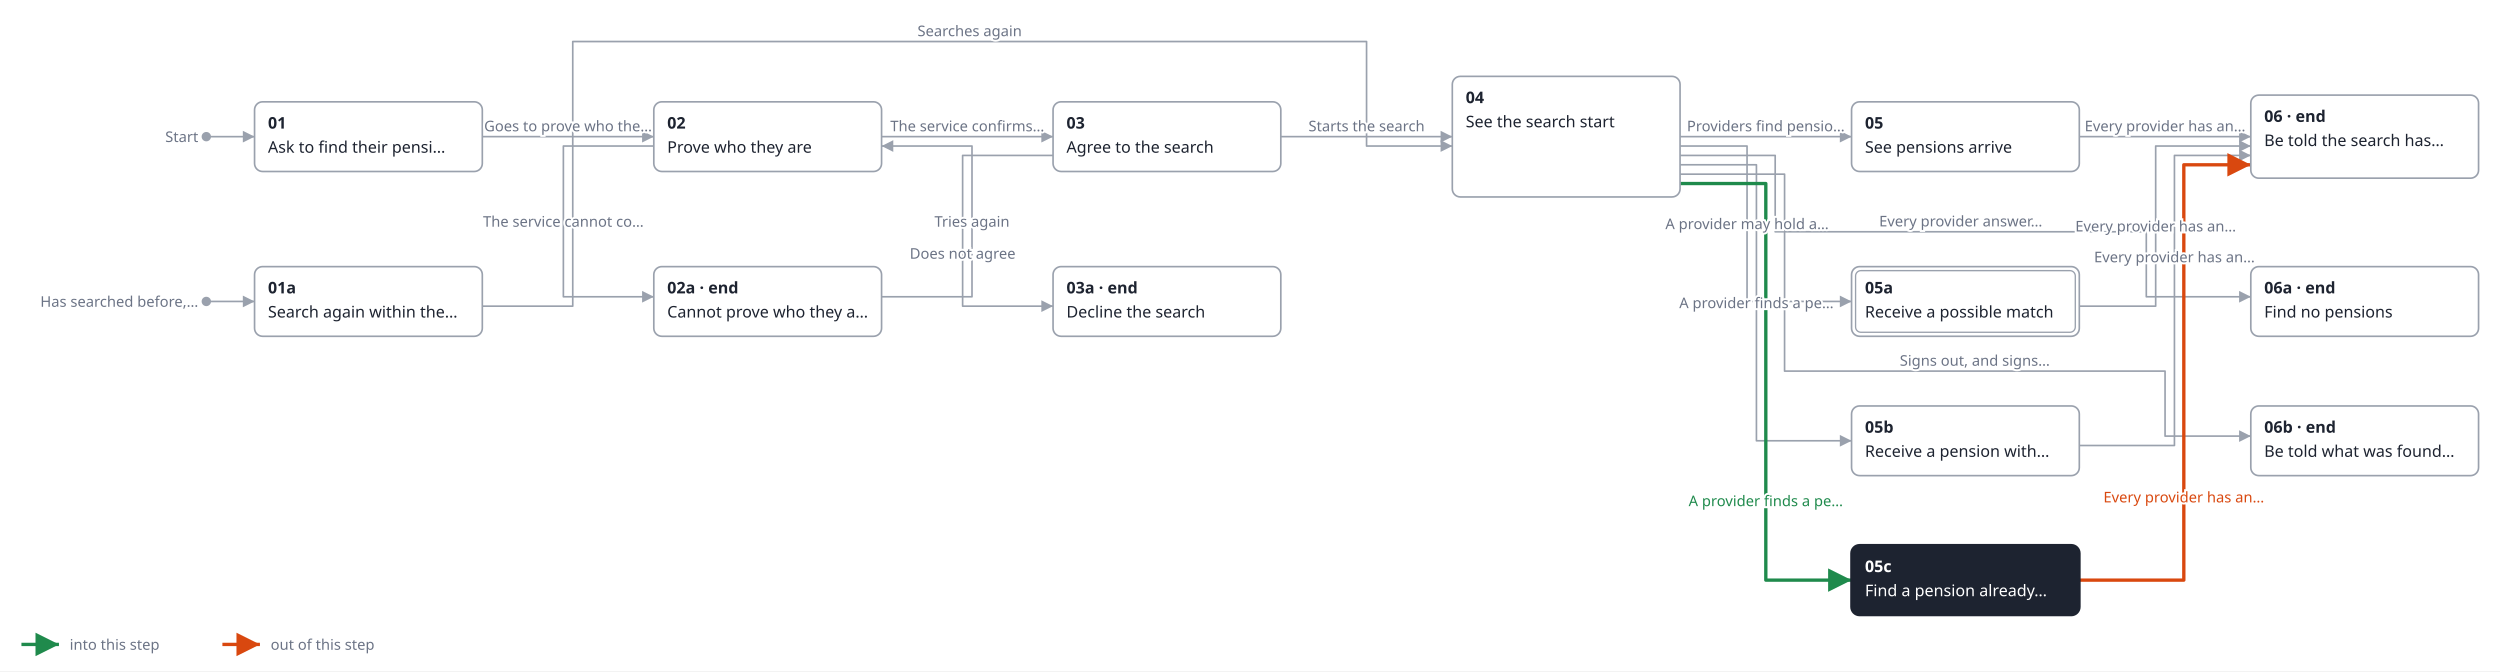
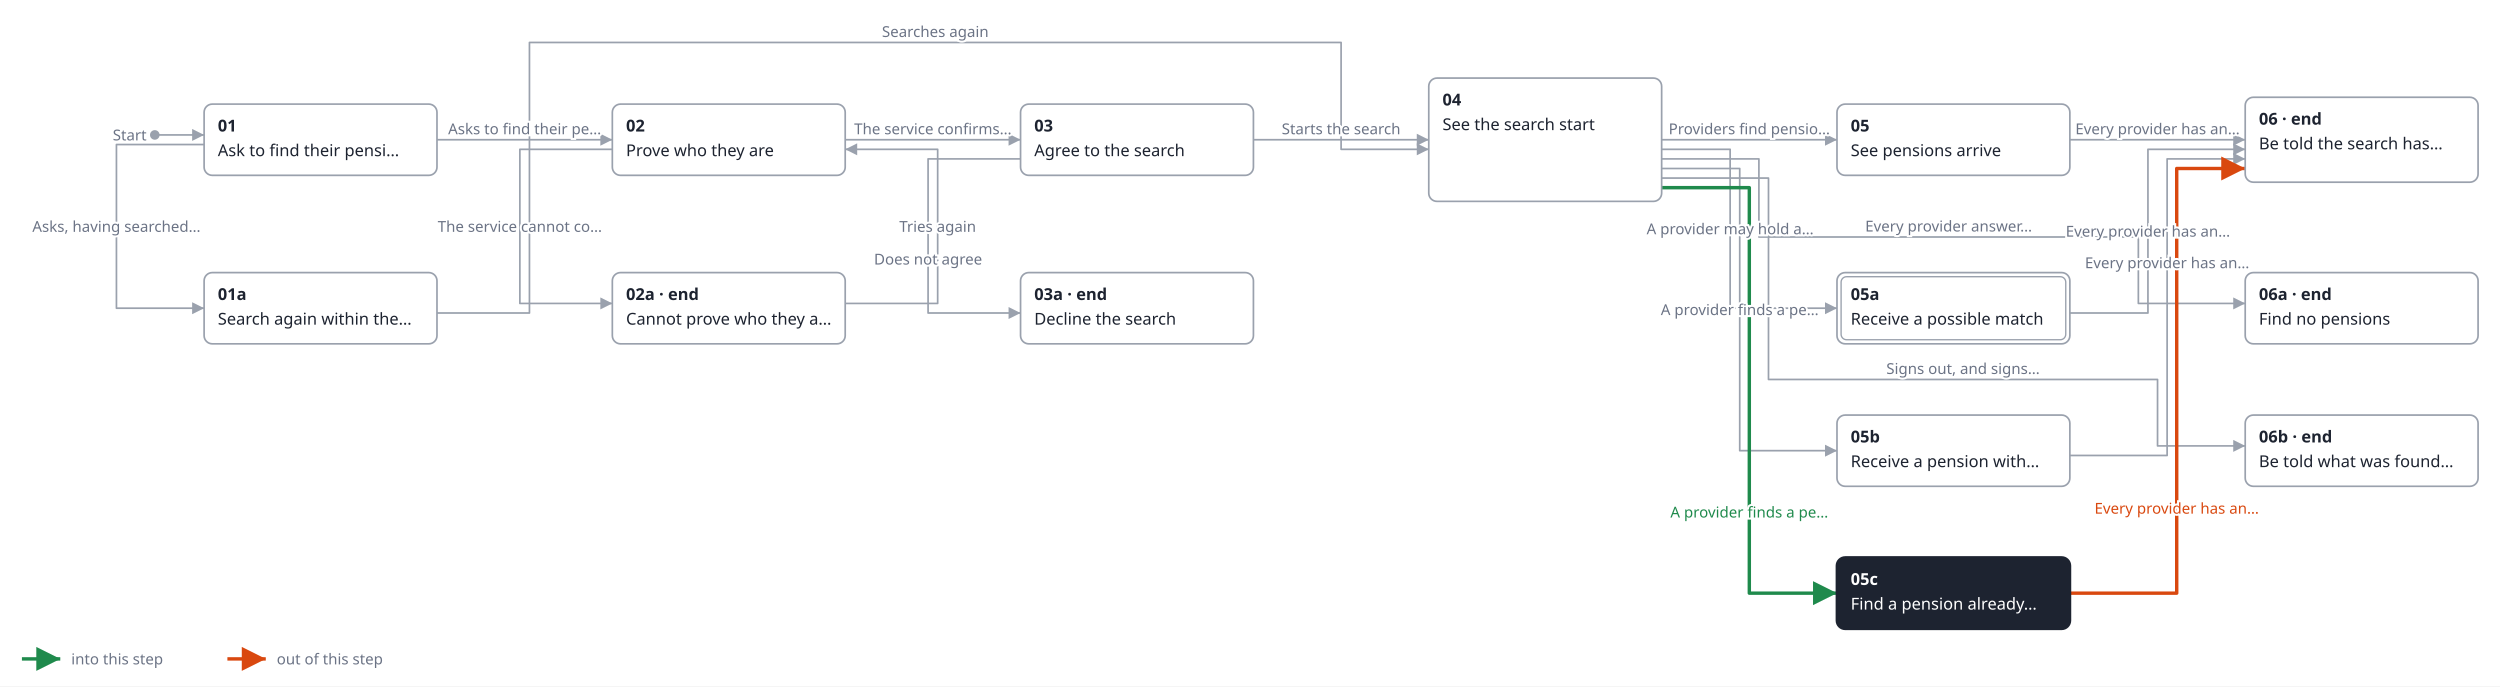
- <svg xmlns="http://www.w3.org/2000/svg" width="1866" height="501" viewBox="0 0 1866 501" font-family="sans-serif">
+ <svg xmlns="http://www.w3.org/2000/svg" width="1825" height="501" viewBox="0 0 1825 501" font-family="sans-serif">
  <defs>
    <marker id="arrow-in" viewBox="0 0 10 10" refX="10" refY="5" markerWidth="7" markerHeight="7" orient="auto-start-reverse">
      <path d="M0,0 L10,5 L0,10 z" fill="#1f8a4c" />
    </marker>
    <marker id="arrow-out" viewBox="0 0 10 10" refX="10" refY="5" markerWidth="7" markerHeight="7" orient="auto-start-reverse">
      <path d="M0,0 L10,5 L0,10 z" fill="#d9480f" />
    </marker>
    <marker id="arrow-line" viewBox="0 0 10 10" refX="10" refY="5" markerWidth="7" markerHeight="7" orient="auto-start-reverse">
      <path d="M0,0 L10,5 L0,10 z" fill="#9aa1ad" />
    </marker>
  </defs>
-   <rect width="1866" height="501" fill="#ffffff" />
-   <g transform="translate(62,5)">
+   <rect width="1825" height="501" fill="#ffffff" />
+   <g transform="translate(21,5)">
    <path d="M298,97 L426,97" fill="none" stroke="#9aa1ad" stroke-width="1.25" stroke-linejoin="round" marker-end="url(#arrow-line)" />
+     <path d="M128,100.5 L64,100.5 L64,220 L128,220" fill="none" stroke="#9aa1ad" stroke-width="1.25" stroke-linejoin="round" marker-end="url(#arrow-line)" />
    <path d="M298,223.5 L365.5,223.5 L365.5,26 L958,26 L958,104 L1022,104" fill="none" stroke="#9aa1ad" stroke-width="1.25" stroke-linejoin="round" marker-end="url(#arrow-line)" />
    <path d="M596,97 L724,97" fill="none" stroke="#9aa1ad" stroke-width="1.25" stroke-linejoin="round" marker-end="url(#arrow-line)" />
    <path d="M426,104 L358.5,104 L358.5,216.5 L426,216.5" fill="none" stroke="#9aa1ad" stroke-width="1.25" stroke-linejoin="round" marker-end="url(#arrow-line)" />
    <path d="M596,216.5 L663.5,216.5 L663.5,104 L596,104" fill="none" stroke="#9aa1ad" stroke-width="1.25" stroke-linejoin="round" marker-end="url(#arrow-line)" />
    <path d="M894,97 L1022,97" fill="none" stroke="#9aa1ad" stroke-width="1.25" stroke-linejoin="round" marker-end="url(#arrow-line)" />
    <path d="M724,111 L656.5,111 L656.5,223.5 L724,223.5" fill="none" stroke="#9aa1ad" stroke-width="1.25" stroke-linejoin="round" marker-end="url(#arrow-line)" />
    <path d="M1192,97 L1320,97" fill="none" stroke="#9aa1ad" stroke-width="1.25" stroke-linejoin="round" marker-end="url(#arrow-line)" />
    <path d="M1192,104 L1242,104 L1242,220 L1320,220" fill="none" stroke="#9aa1ad" stroke-width="1.25" stroke-linejoin="round" marker-end="url(#arrow-line)" />
    <path d="M1192,118 L1249,118 L1249,324 L1320,324" fill="none" stroke="#9aa1ad" stroke-width="1.25" stroke-linejoin="round" marker-end="url(#arrow-line)" />
    <path d="M1192,111 L1263,111 L1263,168 L1540,168 L1540,216.5 L1618,216.5" fill="none" stroke="#9aa1ad" stroke-width="1.25" stroke-linejoin="round" marker-end="url(#arrow-line)" />
    <path d="M1192,125 L1270,125 L1270,272 L1554,272 L1554,320.5 L1618,320.5" fill="none" stroke="#9aa1ad" stroke-width="1.25" stroke-linejoin="round" marker-end="url(#arrow-line)" />
    <path d="M1490,97 L1618,97" fill="none" stroke="#9aa1ad" stroke-width="1.25" stroke-linejoin="round" marker-end="url(#arrow-line)" />
    <path d="M1490,223.5 L1547,223.5 L1547,104 L1618,104" fill="none" stroke="#9aa1ad" stroke-width="1.25" stroke-linejoin="round" marker-end="url(#arrow-line)" />
    <path d="M1490,327.5 L1561,327.5 L1561,111 L1618,111" fill="none" stroke="#9aa1ad" stroke-width="1.25" stroke-linejoin="round" marker-end="url(#arrow-line)" />
    <path d="M1192,132 L1256,132 L1256,428 L1320,428" fill="none" stroke="#1f8a4c" stroke-width="2.5" stroke-linejoin="round" marker-end="url(#arrow-in)" />
    <path d="M1490,428 L1568,428 L1568,118 L1618,118" fill="none" stroke="#d9480f" stroke-width="2.5" stroke-linejoin="round" marker-end="url(#arrow-out)" />
-     <circle cx="92" cy="97" r="3.5" fill="#9aa1ad" />
-     <path d="M92,97 L128,97" fill="none" stroke="#9aa1ad" stroke-width="1.25" marker-end="url(#arrow-line)" />
-     <circle cx="92" cy="220" r="3.5" fill="#9aa1ad" />
-     <path d="M92,220 L128,220" fill="none" stroke="#9aa1ad" stroke-width="1.25" marker-end="url(#arrow-line)" />
+     <circle cx="92" cy="93.5" r="3.5" fill="#9aa1ad" />
+     <path d="M92,93.5 L128,93.5" fill="none" stroke="#9aa1ad" stroke-width="1.25" marker-end="url(#arrow-line)" />
    <rect x="128" y="71" width="170" height="52" rx="6" fill="#ffffff" stroke="#9aa1ad" stroke-width="1.25" />
    <text x="138" y="91" font-size="12" font-weight="bold" fill="#1d2330">01</text>
    <text x="138" y="109" font-size="12" fill="#1d2330">Ask to find their pensi…</text>
    <rect x="128" y="194" width="170" height="52" rx="6" fill="#ffffff" stroke="#9aa1ad" stroke-width="1.25" />
    <text x="138" y="214" font-size="12" font-weight="bold" fill="#1d2330">01a</text>
    <text x="138" y="232" font-size="12" fill="#1d2330">Search again within the…</text>
    <rect x="426" y="71" width="170" height="52" rx="6" fill="#ffffff" stroke="#9aa1ad" stroke-width="1.25" />
    <text x="436" y="91" font-size="12" font-weight="bold" fill="#1d2330">02</text>
    <text x="436" y="109" font-size="12" fill="#1d2330">Prove who they are</text>
    <rect x="426" y="194" width="170" height="52" rx="6" fill="#ffffff" stroke="#9aa1ad" stroke-width="1.25" />
    <text x="436" y="214" font-size="12" font-weight="bold" fill="#1d2330">02a · end</text>
    <text x="436" y="232" font-size="12" fill="#1d2330">Cannot prove who they a…</text>
    <rect x="724" y="71" width="170" height="52" rx="6" fill="#ffffff" stroke="#9aa1ad" stroke-width="1.25" />
    <text x="734" y="91" font-size="12" font-weight="bold" fill="#1d2330">03</text>
    <text x="734" y="109" font-size="12" fill="#1d2330">Agree to the search</text>
    <rect x="724" y="194" width="170" height="52" rx="6" fill="#ffffff" stroke="#9aa1ad" stroke-width="1.25" />
    <text x="734" y="214" font-size="12" font-weight="bold" fill="#1d2330">03a · end</text>
    <text x="734" y="232" font-size="12" fill="#1d2330">Decline the search</text>
    <rect x="1022" y="52" width="170" height="90" rx="6" fill="#ffffff" stroke="#9aa1ad" stroke-width="1.25" />
    <text x="1032" y="72" font-size="12" font-weight="bold" fill="#1d2330">04</text>
    <text x="1032" y="90" font-size="12" fill="#1d2330">See the search start</text>
    <rect x="1320" y="71" width="170" height="52" rx="6" fill="#ffffff" stroke="#9aa1ad" stroke-width="1.25" />
    <text x="1330" y="91" font-size="12" font-weight="bold" fill="#1d2330">05</text>
    <text x="1330" y="109" font-size="12" fill="#1d2330">See pensions arrive</text>
    <rect x="1320" y="194" width="170" height="52" rx="6" fill="#ffffff" stroke="#9aa1ad" stroke-width="1.25" />
    <rect x="1323" y="197" width="164" height="46" rx="4" fill="none" stroke="#9aa1ad" stroke-width="1" />
    <text x="1330" y="214" font-size="12" font-weight="bold" fill="#1d2330">05a</text>
    <text x="1330" y="232" font-size="12" fill="#1d2330">Receive a possible match</text>
    <rect x="1320" y="298" width="170" height="52" rx="6" fill="#ffffff" stroke="#9aa1ad" stroke-width="1.25" />
    <text x="1330" y="318" font-size="12" font-weight="bold" fill="#1d2330">05b</text>
    <text x="1330" y="336" font-size="12" fill="#1d2330">Receive a pension with…</text>
    <rect x="1320" y="402" width="170" height="52" rx="6" fill="#1d2330" stroke="#1d2330" stroke-width="2" />
    <text x="1330" y="422" font-size="12" font-weight="bold" fill="#ffffff">05c</text>
    <text x="1330" y="440" font-size="12" fill="#ffffff">Find a pension already…</text>
    <rect x="1618" y="66" width="170" height="62" rx="6" fill="#ffffff" stroke="#9aa1ad" stroke-width="1.25" />
    <text x="1628" y="86" font-size="12" font-weight="bold" fill="#1d2330">06 · end</text>
    <text x="1628" y="104" font-size="12" fill="#1d2330">Be told the search has…</text>
    <rect x="1618" y="194" width="170" height="52" rx="6" fill="#ffffff" stroke="#9aa1ad" stroke-width="1.25" />
    <text x="1628" y="214" font-size="12" font-weight="bold" fill="#1d2330">06a · end</text>
    <text x="1628" y="232" font-size="12" fill="#1d2330">Find no pensions</text>
    <rect x="1618" y="298" width="170" height="52" rx="6" fill="#ffffff" stroke="#9aa1ad" stroke-width="1.25" />
    <text x="1628" y="318" font-size="12" font-weight="bold" fill="#1d2330">06b · end</text>
    <text x="1628" y="336" font-size="12" fill="#1d2330">Be told what was found…</text>
-     <text x="362" y="93" font-size="11" text-anchor="middle" fill="#6b7385" stroke="#ffffff" stroke-width="3" paint-order="stroke">Goes to prove who the…</text>
+     <text x="362" y="93" font-size="11" text-anchor="middle" fill="#6b7385" stroke="#ffffff" stroke-width="3" paint-order="stroke">Asks to find their pe…</text>
+     <text x="64" y="164.25" font-size="11" text-anchor="middle" fill="#6b7385" stroke="#ffffff" stroke-width="3" paint-order="stroke">Asks, having searched…</text>
    <text x="661.75" y="22" font-size="11" text-anchor="middle" fill="#6b7385" stroke="#ffffff" stroke-width="3" paint-order="stroke">Searches again</text>
    <text x="660" y="93" font-size="11" text-anchor="middle" fill="#6b7385" stroke="#ffffff" stroke-width="3" paint-order="stroke">The service confirms…</text>
    <text x="358.5" y="164.25" font-size="11" text-anchor="middle" fill="#6b7385" stroke="#ffffff" stroke-width="3" paint-order="stroke">The service cannot co…</text>
    <text x="663.5" y="164.25" font-size="11" text-anchor="middle" fill="#6b7385" stroke="#ffffff" stroke-width="3" paint-order="stroke">Tries again</text>
    <text x="958" y="93" font-size="11" text-anchor="middle" fill="#6b7385" stroke="#ffffff" stroke-width="3" paint-order="stroke">Starts the search</text>
    <text x="656.5" y="188.125" font-size="11" text-anchor="middle" fill="#6b7385" stroke="#ffffff" stroke-width="3" paint-order="stroke">Does not agree</text>
    <text x="1256" y="93" font-size="11" text-anchor="middle" fill="#6b7385" stroke="#ffffff" stroke-width="3" paint-order="stroke">Providers find pensio…</text>
    <text x="1242" y="166" font-size="11" text-anchor="middle" fill="#6b7385" stroke="#ffffff" stroke-width="3" paint-order="stroke">A provider may hold a…</text>
    <text x="1249" y="225" font-size="11" text-anchor="middle" fill="#6b7385" stroke="#ffffff" stroke-width="3" paint-order="stroke">A provider finds a pe…</text>
    <text x="1401.5" y="164" font-size="11" text-anchor="middle" fill="#6b7385" stroke="#ffffff" stroke-width="3" paint-order="stroke">Every provider answer…</text>
    <text x="1412" y="268" font-size="11" text-anchor="middle" fill="#6b7385" stroke="#ffffff" stroke-width="3" paint-order="stroke">Signs out, and signs…</text>
    <text x="1554" y="93" font-size="11" text-anchor="middle" fill="#6b7385" stroke="#ffffff" stroke-width="3" paint-order="stroke">Every provider has an…</text>
    <text x="1547" y="167.75" font-size="11" text-anchor="middle" fill="#6b7385" stroke="#ffffff" stroke-width="3" paint-order="stroke">Every provider has an…</text>
    <text x="1561" y="190.775" font-size="11" text-anchor="middle" fill="#6b7385" stroke="#ffffff" stroke-width="3" paint-order="stroke">Every provider has an…</text>
    <text x="1256" y="372.8" font-size="11" text-anchor="middle" fill="#1f8a4c" stroke="#ffffff" stroke-width="3" paint-order="stroke">A provider finds a pe…</text>
    <text x="1568" y="370" font-size="11" text-anchor="middle" fill="#d9480f" stroke="#ffffff" stroke-width="3" paint-order="stroke">Every provider has an…</text>
-     <text x="86" y="101" font-size="11" text-anchor="end" fill="#6b7385" stroke="#ffffff" stroke-width="3" paint-order="stroke">Start</text>
-     <text x="86" y="224" font-size="11" text-anchor="end" fill="#6b7385" stroke="#ffffff" stroke-width="3" paint-order="stroke">Has searched before,…</text>
+     <text x="86" y="97.5" font-size="11" text-anchor="end" fill="#6b7385" stroke="#ffffff" stroke-width="3" paint-order="stroke">Start</text>
  </g>
  <path d="M16,481 L44,481" stroke="#1f8a4c" stroke-width="2.5" marker-end="url(#arrow-in)" />
  <text x="52" y="485" font-size="11" fill="#6b7385">into this step</text>
  <path d="M166,481 L194,481" stroke="#d9480f" stroke-width="2.5" marker-end="url(#arrow-out)" />
  <text x="202" y="485" font-size="11" fill="#6b7385">out of this step</text>
</svg>
